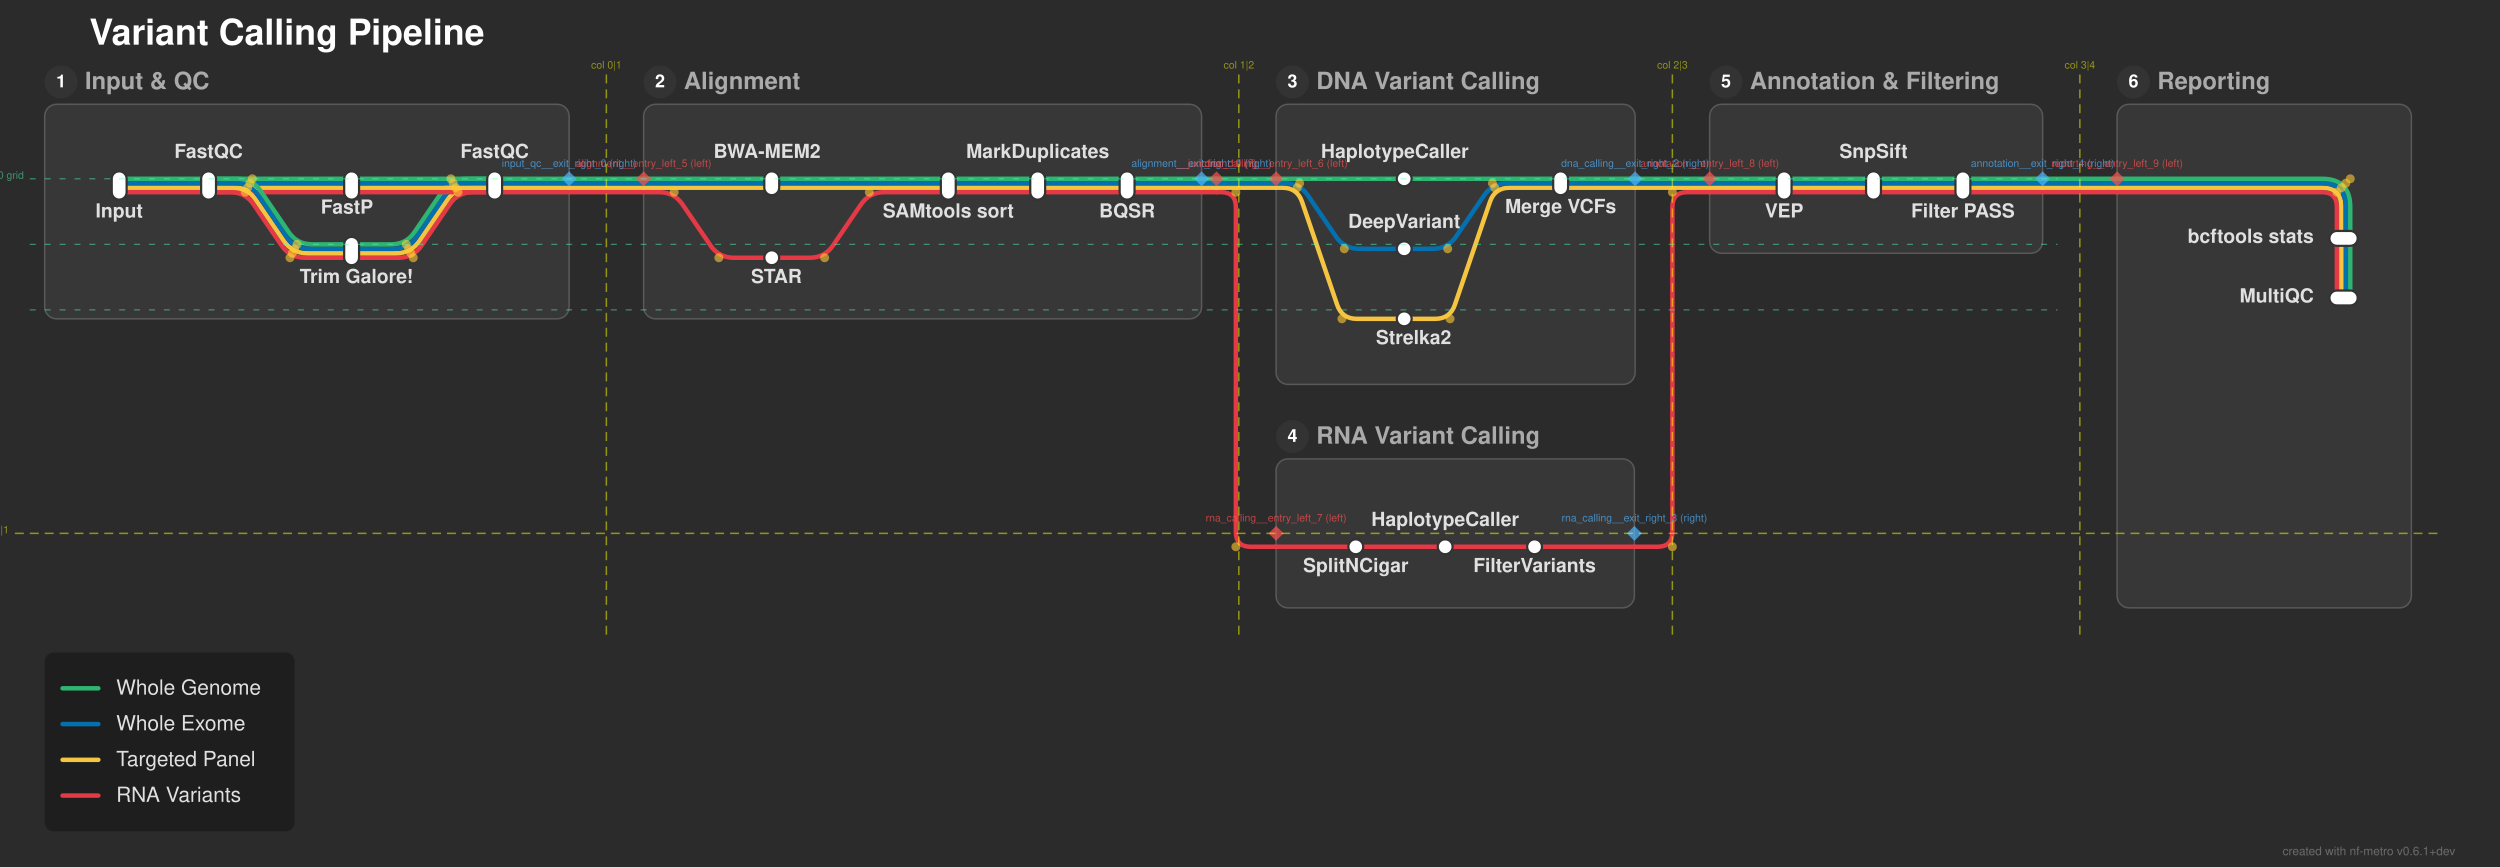
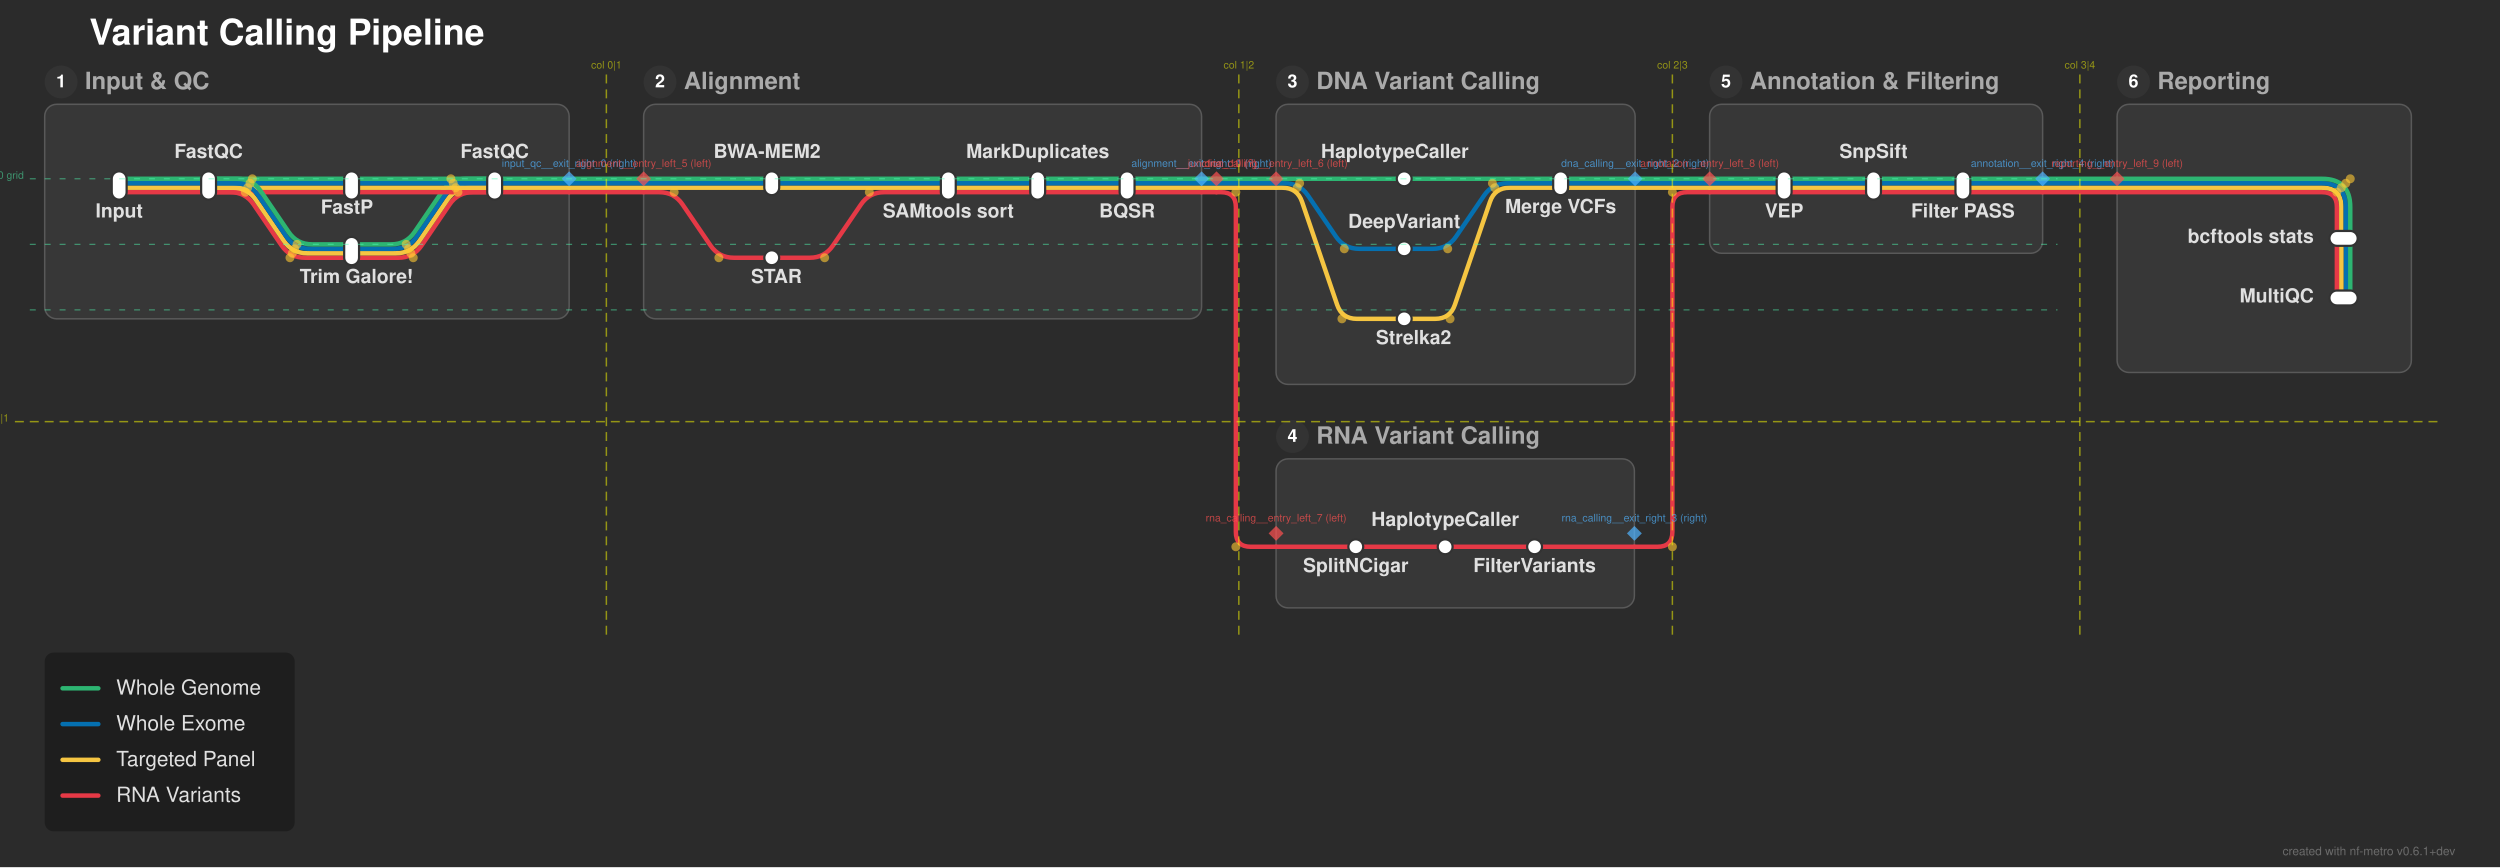
<svg xmlns="http://www.w3.org/2000/svg" width="1678" height="582" viewBox="0 0 1678 582">
  <defs>
</defs>
  <rect x="0" y="0" width="1678" height="582" fill="#2b2b2b" />
  <text x="60.0" y="30.0" font-size="24.0" fill="#ffffff" font-family="'Helvetica Neue', Helvetica, Arial, sans-serif" font-weight="bold" class="nf-metro-title">Variant Calling Pipeline</text>
  <rect x="30.0" y="70.0" width="352.0" height="144.0" rx="8" ry="8" fill="#373737" stroke="#595959" stroke-width="1.0" />
  <circle cx="41.0" cy="55.0" r="11" fill="#333333" class="nf-metro-section-num-circle" />
  <text x="41.0" y="55.0" font-size="12" fill="#ffffff" font-family="'Helvetica Neue', Helvetica, Arial, sans-serif" font-weight="bold" text-anchor="middle" dy="0.3em">1</text>
  <text x="57.0" y="55.0" font-size="16.0" fill="#aaaaaa" font-family="'Helvetica Neue', Helvetica, Arial, sans-serif" font-weight="bold" dy="0.3em" class="nf-metro-section-label">Input &amp; QC</text>
  <rect x="432.0" y="70.0" width="374.5" height="144.0" rx="8" ry="8" fill="#373737" stroke="#595959" stroke-width="1.0" />
  <circle cx="443.0" cy="55.0" r="11" fill="#333333" class="nf-metro-section-num-circle" />
  <text x="443.0" y="55.0" font-size="12" fill="#ffffff" font-family="'Helvetica Neue', Helvetica, Arial, sans-serif" font-weight="bold" text-anchor="middle" dy="0.3em">2</text>
  <text x="459.0" y="55.0" font-size="16.0" fill="#aaaaaa" font-family="'Helvetica Neue', Helvetica, Arial, sans-serif" font-weight="bold" dy="0.3em" class="nf-metro-section-label">Alignment</text>
  <rect x="856.5" y="70.0" width="241.0" height="188.0" rx="8" ry="8" fill="#373737" stroke="#595959" stroke-width="1.0" />
  <circle cx="867.5" cy="55.0" r="11" fill="#333333" class="nf-metro-section-num-circle" />
  <text x="867.5" y="55.0" font-size="12" fill="#ffffff" font-family="'Helvetica Neue', Helvetica, Arial, sans-serif" font-weight="bold" text-anchor="middle" dy="0.3em">3</text>
  <text x="883.5" y="55.0" font-size="16.0" fill="#aaaaaa" font-family="'Helvetica Neue', Helvetica, Arial, sans-serif" font-weight="bold" dy="0.3em" class="nf-metro-section-label">DNA Variant Calling</text>
  <rect x="856.5" y="308.0" width="240.5" height="100.0" rx="8" ry="8" fill="#373737" stroke="#595959" stroke-width="1.0" />
  <circle cx="867.5" cy="293.0" r="11" fill="#333333" class="nf-metro-section-num-circle" />
  <text x="867.5" y="293.0" font-size="12" fill="#ffffff" font-family="'Helvetica Neue', Helvetica, Arial, sans-serif" font-weight="bold" text-anchor="middle" dy="0.3em">4</text>
  <text x="883.5" y="293.0" font-size="16.0" fill="#aaaaaa" font-family="'Helvetica Neue', Helvetica, Arial, sans-serif" font-weight="bold" dy="0.3em" class="nf-metro-section-label">RNA Variant Calling</text>
  <rect x="1147.5" y="70.0" width="223.5" height="100.0" rx="8" ry="8" fill="#373737" stroke="#595959" stroke-width="1.0" />
  <circle cx="1158.5" cy="55.0" r="11" fill="#333333" class="nf-metro-section-num-circle" />
  <text x="1158.5" y="55.0" font-size="12" fill="#ffffff" font-family="'Helvetica Neue', Helvetica, Arial, sans-serif" font-weight="bold" text-anchor="middle" dy="0.3em">5</text>
  <text x="1174.5" y="55.0" font-size="16.0" fill="#aaaaaa" font-family="'Helvetica Neue', Helvetica, Arial, sans-serif" font-weight="bold" dy="0.3em" class="nf-metro-section-label">Annotation &amp; Filtering</text>
-   <rect x="1421.0" y="70.0" width="197.5" height="338.0" rx="8" ry="8" fill="#373737" stroke="#595959" stroke-width="1.0" />
+   <rect x="1421.0" y="70.0" width="197.5" height="180.0" rx="8" ry="8" fill="#373737" stroke="#595959" stroke-width="1.0" />
  <circle cx="1432.0" cy="55.0" r="11" fill="#333333" class="nf-metro-section-num-circle" />
  <text x="1432.0" y="55.0" font-size="12" fill="#ffffff" font-family="'Helvetica Neue', Helvetica, Arial, sans-serif" font-weight="bold" text-anchor="middle" dy="0.3em">6</text>
  <text x="1448.0" y="55.0" font-size="16.0" fill="#aaaaaa" font-family="'Helvetica Neue', Helvetica, Arial, sans-serif" font-weight="bold" dy="0.3em" class="nf-metro-section-label">Reporting</text>
  <path d="M910.0,367.0 L970.0,367.0" stroke="#e63946" stroke-width="3.0" stroke-linecap="round" />
  <path d="M970.0,367.0 L1030.0,367.0" stroke="#e63946" stroke-width="3.0" stroke-linecap="round" />
  <path d="M856.5,367.0 L910.0,367.0" stroke="#e63946" stroke-width="3.0" stroke-linecap="round" />
  <path d="M1030.0,367.0 L1097.0,367.0" stroke="#e63946" stroke-width="3.0" stroke-linecap="round" />
  <path d="M1097.0,367.0 L1112.5,367.0 Q1122.5,367.0,1122.5,357.0 L1122.5,139.0 Q1122.5,129.0,1132.5,129.0 L1147.5,129.0" stroke="#e63946" stroke-width="3.0" fill="none" stroke-linecap="round" stroke-linejoin="round" />
  <path d="M942.5,214.0 L963.293,214.0 Q973.293,214.0,976.519,204.535 L1000.066,135.465 Q1003.293,126.0,1013.293,126.0 L1047.5,126.0" stroke="#f5c542" stroke-width="3.0" fill="none" stroke-linecap="round" stroke-linejoin="round" />
  <path d="M236.0,173.0 L267.378,173.0 Q277.378,173.0,283.012,164.738 L301.745,137.262 Q307.378,129.0,317.378,129.0 L332.0,129.0" stroke="#e63946" stroke-width="3.0" fill="none" stroke-linecap="round" stroke-linejoin="round" />
  <path d="M518.0,173.0 L543.5,173.0 Q553.5,173.0,559.133,164.738 L577.867,137.262 Q583.5,129.0,593.5,129.0 L636.5,129.0" stroke="#e63946" stroke-width="3.0" fill="none" stroke-linecap="round" stroke-linejoin="round" />
  <path d="M236.0,170.0 L265.793,170.0 Q275.793,170.0,281.426,161.738 L300.159,134.262 Q305.793,126.0,315.793,126.0 L332.0,126.0" stroke="#f5c542" stroke-width="3.0" fill="none" stroke-linecap="round" stroke-linejoin="round" />
  <path d="M236.0,167.0 L264.207,167.0 Q274.207,167.0,279.841,158.738 L298.574,131.262 Q304.207,123.0,314.207,123.0 L332.0,123.0" stroke="#0570b0" stroke-width="3.0" fill="none" stroke-linecap="round" stroke-linejoin="round" />
  <path d="M942.5,167.0 L961.707,167.0 Q971.707,167.0,977.341,158.738 L996.074,131.262 Q1001.707,123.0,1011.707,123.0 L1047.5,123.0" stroke="#0570b0" stroke-width="3.0" fill="none" stroke-linecap="round" stroke-linejoin="round" />
  <path d="M236.0,164.0 L262.622,164.0 Q272.622,164.0,278.255,155.738 L296.988,128.262 Q302.622,120.0,312.622,120.0 L332.0,120.0" stroke="#2db572" stroke-width="3.0" fill="none" stroke-linecap="round" stroke-linejoin="round" />
  <path d="M1577.5,160.0 L1577.5,200.0" stroke="#2db572" stroke-width="3.0" stroke-linecap="round" />
  <path d="M1574.5,160.0 L1574.5,200.0" stroke="#0570b0" stroke-width="3.0" stroke-linecap="round" />
  <path d="M1571.5,160.0 L1571.5,200.0" stroke="#f5c542" stroke-width="3.0" stroke-linecap="round" />
  <path d="M1568.5,160.0 L1568.5,200.0" stroke="#e63946" stroke-width="3.0" stroke-linecap="round" />
  <path d="M80.0,129.0 L140.0,129.0" stroke="#e63946" stroke-width="3.0" stroke-linecap="round" />
  <path d="M140.0,129.0 L236.0,129.0" stroke="#e63946" stroke-width="3.0" stroke-linecap="round" />
  <path d="M140.0,129.0 L154.622,129.0 Q164.622,129.0,170.255,137.262 L188.988,164.738 Q194.622,173.0,204.622,173.0 L236.0,173.0" stroke="#e63946" stroke-width="3.0" fill="none" stroke-linecap="round" stroke-linejoin="round" />
  <path d="M236.0,129.0 L332.0,129.0" stroke="#e63946" stroke-width="3.0" stroke-linecap="round" />
  <path d="M636.5,129.0 L696.5,129.0" stroke="#e63946" stroke-width="3.0" stroke-linecap="round" />
  <path d="M696.5,129.0 L756.5,129.0" stroke="#e63946" stroke-width="3.0" stroke-linecap="round" />
  <path d="M1197.5,129.0 L1257.5,129.0" stroke="#e63946" stroke-width="3.0" stroke-linecap="round" />
  <path d="M1257.5,129.0 L1317.5,129.0" stroke="#e63946" stroke-width="3.0" stroke-linecap="round" />
  <path d="M332.0,129.0 L382.0,129.0" stroke="#e63946" stroke-width="3.0" stroke-linecap="round" />
  <path d="M432.0,129.0 L442.5,129.0 Q452.5,129.0,458.133,137.262 L476.867,164.738 Q482.5,173.0,492.5,173.0 L518.0,173.0" stroke="#e63946" stroke-width="3.0" fill="none" stroke-linecap="round" stroke-linejoin="round" />
  <path d="M756.5,129.0 L806.5,129.0" stroke="#e63946" stroke-width="3.0" stroke-linecap="round" />
  <path d="M1147.5,129.0 L1197.5,129.0" stroke="#e63946" stroke-width="3.0" stroke-linecap="round" />
  <path d="M1317.5,129.0 L1371.0,129.0" stroke="#e63946" stroke-width="3.0" stroke-linecap="round" />
  <path d="M1421.0,129.0 L1558.5,129.0 Q1568.5,129.0,1568.5,139.0 L1568.5,160.0" stroke="#e63946" stroke-width="3.0" fill="none" stroke-linecap="round" stroke-linejoin="round" />
  <path d="M382.0,129.0 L432.0,129.0" stroke="#e63946" stroke-width="3.0" stroke-linecap="round" />
  <path d="M806.5,129.0 L816.5,129.0" stroke="#e63946" stroke-width="3.0" stroke-linecap="round" />
  <path d="M816.5,129.0 L819.5,129.0 Q829.5,129.0,829.5,139.0 L829.5,357.0 Q829.5,367.0,839.5,367.0 L856.5,367.0" stroke="#e63946" stroke-width="3.0" fill="none" stroke-linecap="round" stroke-linejoin="round" />
  <path d="M1371.0,129.0 L1421.0,129.0" stroke="#e63946" stroke-width="3.0" stroke-linecap="round" />
  <path d="M80.0,126.0 L140.0,126.0" stroke="#f5c542" stroke-width="3.0" stroke-linecap="round" />
  <path d="M140.0,126.0 L236.0,126.0" stroke="#f5c542" stroke-width="3.0" stroke-linecap="round" />
  <path d="M140.0,126.0 L156.207,126.0 Q166.207,126.0,171.841,134.262 L190.574,161.738 Q196.207,170.0,206.207,170.0 L236.0,170.0" stroke="#f5c542" stroke-width="3.0" fill="none" stroke-linecap="round" stroke-linejoin="round" />
  <path d="M236.0,126.0 L332.0,126.0" stroke="#f5c542" stroke-width="3.0" stroke-linecap="round" />
  <path d="M518.0,126.0 L636.5,126.0" stroke="#f5c542" stroke-width="3.0" stroke-linecap="round" />
  <path d="M636.5,126.0 L696.5,126.0" stroke="#f5c542" stroke-width="3.0" stroke-linecap="round" />
  <path d="M696.5,126.0 L756.5,126.0" stroke="#f5c542" stroke-width="3.0" stroke-linecap="round" />
  <path d="M1197.5,126.0 L1257.5,126.0" stroke="#f5c542" stroke-width="3.0" stroke-linecap="round" />
  <path d="M1257.5,126.0 L1317.5,126.0" stroke="#f5c542" stroke-width="3.0" stroke-linecap="round" />
  <path d="M332.0,126.0 L382.0,126.0" stroke="#f5c542" stroke-width="3.0" stroke-linecap="round" />
  <path d="M432.0,126.0 L518.0,126.0" stroke="#f5c542" stroke-width="3.0" stroke-linecap="round" />
  <path d="M756.5,126.0 L806.5,126.0" stroke="#f5c542" stroke-width="3.0" stroke-linecap="round" />
  <path d="M856.5,126.0 L860.707,126.0 Q870.707,126.0,873.934,135.465 L897.481,204.535 Q900.707,214.0,910.707,214.0 L942.5,214.0" stroke="#f5c542" stroke-width="3.0" fill="none" stroke-linecap="round" stroke-linejoin="round" />
  <path d="M1047.5,126.0 L1097.5,126.0" stroke="#f5c542" stroke-width="3.0" stroke-linecap="round" />
  <path d="M1147.5,126.0 L1197.5,126.0" stroke="#f5c542" stroke-width="3.0" stroke-linecap="round" />
  <path d="M1317.5,126.0 L1371.0,126.0" stroke="#f5c542" stroke-width="3.0" stroke-linecap="round" />
  <path d="M1421.0,126.0 L1558.5,126.0 Q1571.5,126.0,1571.5,139.0 L1571.5,160.0" stroke="#f5c542" stroke-width="3.0" fill="none" stroke-linecap="round" stroke-linejoin="round" />
  <path d="M382.0,126.0 L432.0,126.0" stroke="#f5c542" stroke-width="3.0" stroke-linecap="round" />
  <path d="M806.5,126.0 L816.5,126.0" stroke="#f5c542" stroke-width="3.0" stroke-linecap="round" />
  <path d="M816.5,126.0 L856.5,126.0" stroke="#f5c542" stroke-width="3.0" stroke-linecap="round" />
  <path d="M1097.5,126.0 L1147.5,126.0" stroke="#f5c542" stroke-width="3.0" stroke-linecap="round" />
  <path d="M1371.0,126.0 L1421.0,126.0" stroke="#f5c542" stroke-width="3.0" stroke-linecap="round" />
  <path d="M80.0,123.0 L140.0,123.0" stroke="#0570b0" stroke-width="3.0" stroke-linecap="round" />
  <path d="M140.0,123.0 L236.0,123.0" stroke="#0570b0" stroke-width="3.0" stroke-linecap="round" />
  <path d="M140.0,123.0 L157.793,123.0 Q167.793,123.0,173.426,131.262 L192.159,158.738 Q197.793,167.0,207.793,167.0 L236.0,167.0" stroke="#0570b0" stroke-width="3.0" fill="none" stroke-linecap="round" stroke-linejoin="round" />
  <path d="M236.0,123.0 L332.0,123.0" stroke="#0570b0" stroke-width="3.0" stroke-linecap="round" />
  <path d="M518.0,123.0 L636.5,123.0" stroke="#0570b0" stroke-width="3.0" stroke-linecap="round" />
  <path d="M636.5,123.0 L696.5,123.0" stroke="#0570b0" stroke-width="3.0" stroke-linecap="round" />
  <path d="M696.5,123.0 L756.5,123.0" stroke="#0570b0" stroke-width="3.0" stroke-linecap="round" />
  <path d="M1197.5,123.0 L1257.5,123.0" stroke="#0570b0" stroke-width="3.0" stroke-linecap="round" />
  <path d="M1257.5,123.0 L1317.5,123.0" stroke="#0570b0" stroke-width="3.0" stroke-linecap="round" />
  <path d="M332.0,123.0 L382.0,123.0" stroke="#0570b0" stroke-width="3.0" stroke-linecap="round" />
  <path d="M432.0,123.0 L518.0,123.0" stroke="#0570b0" stroke-width="3.0" stroke-linecap="round" />
  <path d="M756.5,123.0 L806.5,123.0" stroke="#0570b0" stroke-width="3.0" stroke-linecap="round" />
  <path d="M856.5,123.0 L862.293,123.0 Q872.293,123.0,877.926,131.262 L896.659,158.738 Q902.293,167.0,912.293,167.0 L942.5,167.0" stroke="#0570b0" stroke-width="3.0" fill="none" stroke-linecap="round" stroke-linejoin="round" />
  <path d="M1047.5,123.0 L1097.5,123.0" stroke="#0570b0" stroke-width="3.0" stroke-linecap="round" />
  <path d="M1147.5,123.0 L1197.5,123.0" stroke="#0570b0" stroke-width="3.0" stroke-linecap="round" />
  <path d="M1317.5,123.0 L1371.0,123.0" stroke="#0570b0" stroke-width="3.0" stroke-linecap="round" />
  <path d="M1421.0,123.0 L1558.5,123.0 Q1574.5,123.0,1574.5,139.0 L1574.5,160.0" stroke="#0570b0" stroke-width="3.0" fill="none" stroke-linecap="round" stroke-linejoin="round" />
  <path d="M382.0,123.0 L432.0,123.0" stroke="#0570b0" stroke-width="3.0" stroke-linecap="round" />
  <path d="M806.5,123.0 L816.5,123.0" stroke="#0570b0" stroke-width="3.0" stroke-linecap="round" />
  <path d="M816.5,123.0 L856.5,123.0" stroke="#0570b0" stroke-width="3.0" stroke-linecap="round" />
  <path d="M1097.5,123.0 L1147.5,123.0" stroke="#0570b0" stroke-width="3.0" stroke-linecap="round" />
  <path d="M1371.0,123.0 L1421.0,123.0" stroke="#0570b0" stroke-width="3.0" stroke-linecap="round" />
  <path d="M80.0,120.0 L140.0,120.0" stroke="#2db572" stroke-width="3.0" stroke-linecap="round" />
  <path d="M140.0,120.0 L236.0,120.0" stroke="#2db572" stroke-width="3.0" stroke-linecap="round" />
  <path d="M140.0,120.0 L159.378,120.0 Q169.378,120.0,175.012,128.262 L193.745,155.738 Q199.378,164.0,209.378,164.0 L236.0,164.0" stroke="#2db572" stroke-width="3.0" fill="none" stroke-linecap="round" stroke-linejoin="round" />
  <path d="M236.0,120.0 L332.0,120.0" stroke="#2db572" stroke-width="3.0" stroke-linecap="round" />
  <path d="M518.0,120.0 L636.5,120.0" stroke="#2db572" stroke-width="3.0" stroke-linecap="round" />
  <path d="M636.5,120.0 L696.5,120.0" stroke="#2db572" stroke-width="3.0" stroke-linecap="round" />
  <path d="M696.5,120.0 L756.5,120.0" stroke="#2db572" stroke-width="3.0" stroke-linecap="round" />
  <path d="M942.5,120.0 L1047.5,120.0" stroke="#2db572" stroke-width="3.0" stroke-linecap="round" />
  <path d="M1197.5,120.0 L1257.5,120.0" stroke="#2db572" stroke-width="3.0" stroke-linecap="round" />
  <path d="M1257.5,120.0 L1317.5,120.0" stroke="#2db572" stroke-width="3.0" stroke-linecap="round" />
  <path d="M332.0,120.0 L382.0,120.0" stroke="#2db572" stroke-width="3.0" stroke-linecap="round" />
  <path d="M432.0,120.0 L518.0,120.0" stroke="#2db572" stroke-width="3.0" stroke-linecap="round" />
  <path d="M756.5,120.0 L806.5,120.0" stroke="#2db572" stroke-width="3.0" stroke-linecap="round" />
  <path d="M856.5,120.0 L942.5,120.0" stroke="#2db572" stroke-width="3.0" stroke-linecap="round" />
  <path d="M1047.5,120.0 L1097.5,120.0" stroke="#2db572" stroke-width="3.0" stroke-linecap="round" />
  <path d="M1147.5,120.0 L1197.5,120.0" stroke="#2db572" stroke-width="3.0" stroke-linecap="round" />
  <path d="M1317.5,120.0 L1371.0,120.0" stroke="#2db572" stroke-width="3.0" stroke-linecap="round" />
  <path d="M1421.0,120.0 L1558.5,120.0 Q1577.5,120.0,1577.5,139.0 L1577.5,160.0" stroke="#2db572" stroke-width="3.0" fill="none" stroke-linecap="round" stroke-linejoin="round" />
  <path d="M382.0,120.0 L432.0,120.0" stroke="#2db572" stroke-width="3.0" stroke-linecap="round" />
  <path d="M806.5,120.0 L816.5,120.0" stroke="#2db572" stroke-width="3.0" stroke-linecap="round" />
  <path d="M816.5,120.0 L856.5,120.0" stroke="#2db572" stroke-width="3.0" stroke-linecap="round" />
  <path d="M1097.5,120.0 L1147.5,120.0" stroke="#2db572" stroke-width="3.0" stroke-linecap="round" />
  <path d="M1371.0,120.0 L1421.0,120.0" stroke="#2db572" stroke-width="3.0" stroke-linecap="round" />
  <rect x="75.0" y="115.0" width="10.0" height="19.0" rx="5.0" ry="5.0" fill="#ffffff" stroke="#333333" stroke-width="1.5" />
  <rect x="135.0" y="115.0" width="10.0" height="19.0" rx="5.0" ry="5.0" fill="#ffffff" stroke="#333333" stroke-width="1.5" />
  <rect x="231.0" y="115.0" width="10.0" height="19.0" rx="5.0" ry="5.0" fill="#ffffff" stroke="#333333" stroke-width="1.5" />
  <rect x="231.0" y="159.0" width="10.0" height="19.0" rx="5.0" ry="5.0" fill="#ffffff" stroke="#333333" stroke-width="1.5" />
  <rect x="327.0" y="115.0" width="10.0" height="19.0" rx="5.0" ry="5.0" fill="#ffffff" stroke="#333333" stroke-width="1.5" />
  <rect x="513.0" y="115.0" width="10.0" height="16.0" rx="5.0" ry="5.0" fill="#ffffff" stroke="#333333" stroke-width="1.5" />
  <rect x="513.0" y="168.0" width="10.0" height="10.0" rx="5.0" ry="5.0" fill="#ffffff" stroke="#333333" stroke-width="1.5" />
  <rect x="631.5" y="115.0" width="10.0" height="19.0" rx="5.0" ry="5.0" fill="#ffffff" stroke="#333333" stroke-width="1.5" />
  <rect x="691.5" y="115.0" width="10.0" height="19.0" rx="5.0" ry="5.0" fill="#ffffff" stroke="#333333" stroke-width="1.5" />
  <rect x="751.5" y="115.0" width="10.0" height="19.0" rx="5.0" ry="5.0" fill="#ffffff" stroke="#333333" stroke-width="1.5" />
  <rect x="937.5" y="115.0" width="10.0" height="10.0" rx="5.0" ry="5.0" fill="#ffffff" stroke="#333333" stroke-width="1.5" />
  <rect x="937.5" y="162.0" width="10.0" height="10.0" rx="5.0" ry="5.0" fill="#ffffff" stroke="#333333" stroke-width="1.5" />
  <rect x="937.5" y="209.0" width="10.0" height="10.0" rx="5.0" ry="5.0" fill="#ffffff" stroke="#333333" stroke-width="1.5" />
  <rect x="1042.5" y="115.0" width="10.0" height="16.0" rx="5.0" ry="5.0" fill="#ffffff" stroke="#333333" stroke-width="1.5" />
  <rect x="905.0" y="362.0" width="10.0" height="10.0" rx="5.0" ry="5.0" fill="#ffffff" stroke="#333333" stroke-width="1.5" />
  <rect x="965.0" y="362.0" width="10.0" height="10.0" rx="5.0" ry="5.0" fill="#ffffff" stroke="#333333" stroke-width="1.5" />
  <rect x="1025.0" y="362.0" width="10.0" height="10.0" rx="5.0" ry="5.0" fill="#ffffff" stroke="#333333" stroke-width="1.5" />
  <rect x="1192.5" y="115.0" width="10.0" height="19.0" rx="5.0" ry="5.0" fill="#ffffff" stroke="#333333" stroke-width="1.5" />
  <rect x="1252.5" y="115.0" width="10.0" height="19.0" rx="5.0" ry="5.0" fill="#ffffff" stroke="#333333" stroke-width="1.5" />
  <rect x="1312.5" y="115.0" width="10.0" height="19.0" rx="5.0" ry="5.0" fill="#ffffff" stroke="#333333" stroke-width="1.5" />
  <rect x="1563.5" y="155.0" width="19.0" height="10.0" rx="5.0" ry="5.0" fill="#ffffff" stroke="#333333" stroke-width="1.5" />
  <rect x="1563.5" y="195.0" width="19.0" height="10.0" rx="5.0" ry="5.0" fill="#ffffff" stroke="#333333" stroke-width="1.5" />
  <text x="80.0" y="140.0" font-size="13.0" fill="#e0e0e0" font-family="'Helvetica Neue', Helvetica, Arial, sans-serif" font-weight="bold" text-anchor="middle" dominant-baseline="hanging">Input</text>
  <text x="514.85" y="106.0" font-size="13.0" fill="#e0e0e0" font-family="'Helvetica Neue', Helvetica, Arial, sans-serif" font-weight="bold" text-anchor="middle" dominant-baseline="auto">BWA-MEM2</text>
  <text x="936.2" y="106.0" font-size="13.0" fill="#e0e0e0" font-family="'Helvetica Neue', Helvetica, Arial, sans-serif" font-weight="bold" text-anchor="middle" dominant-baseline="auto">HaplotypeCaller</text>
  <text x="1197.5" y="140.0" font-size="13.0" fill="#e0e0e0" font-family="'Helvetica Neue', Helvetica, Arial, sans-serif" font-weight="bold" text-anchor="middle" dominant-baseline="hanging">VEP</text>
  <text x="1553.0" y="160.0" font-size="13.0" fill="#e0e0e0" font-family="'Helvetica Neue', Helvetica, Arial, sans-serif" font-weight="bold" text-anchor="end" dominant-baseline="central">bcftools stats</text>
  <text x="521.15" y="184.0" font-size="13.0" fill="#e0e0e0" font-family="'Helvetica Neue', Helvetica, Arial, sans-serif" font-weight="bold" text-anchor="middle" dominant-baseline="hanging">STAR</text>
  <text x="942.5" y="153.0" font-size="13.0" fill="#e0e0e0" font-family="'Helvetica Neue', Helvetica, Arial, sans-serif" font-weight="bold" text-anchor="middle" dominant-baseline="auto">DeepVariant</text>
  <text x="948.8" y="225.0" font-size="13.0" fill="#e0e0e0" font-family="'Helvetica Neue', Helvetica, Arial, sans-serif" font-weight="bold" text-anchor="middle" dominant-baseline="hanging">Strelka2</text>
  <text x="910.0" y="378.0" font-size="13.0" fill="#e0e0e0" font-family="'Helvetica Neue', Helvetica, Arial, sans-serif" font-weight="bold" text-anchor="middle" dominant-baseline="hanging">SplitNCigar</text>
  <text x="140.0" y="106.0" font-size="13.0" fill="#e0e0e0" font-family="'Helvetica Neue', Helvetica, Arial, sans-serif" font-weight="bold" text-anchor="middle" dominant-baseline="auto">FastQC</text>
  <text x="636.5" y="140.0" font-size="13.0" fill="#e0e0e0" font-family="'Helvetica Neue', Helvetica, Arial, sans-serif" font-weight="bold" text-anchor="middle" dominant-baseline="hanging">SAMtools sort</text>
  <text x="1047.5" y="137.0" font-size="13.0" fill="#e0e0e0" font-family="'Helvetica Neue', Helvetica, Arial, sans-serif" font-weight="bold" text-anchor="middle" dominant-baseline="hanging">Merge VCFs</text>
  <text x="1257.5" y="106.0" font-size="13.0" fill="#e0e0e0" font-family="'Helvetica Neue', Helvetica, Arial, sans-serif" font-weight="bold" text-anchor="middle" dominant-baseline="auto">SnpSift</text>
  <text x="1553.0" y="200.0" font-size="13.0" fill="#e0e0e0" font-family="'Helvetica Neue', Helvetica, Arial, sans-serif" font-weight="bold" text-anchor="end" dominant-baseline="central">MultiQC</text>
  <text x="970.0" y="353.0" font-size="13.0" fill="#e0e0e0" font-family="'Helvetica Neue', Helvetica, Arial, sans-serif" font-weight="bold" text-anchor="middle" dominant-baseline="auto">HaplotypeCaller</text>
  <text x="232.85" y="137.4" font-size="13.0" fill="#e0e0e0" font-family="'Helvetica Neue', Helvetica, Arial, sans-serif" font-weight="bold" text-anchor="middle" dominant-baseline="hanging">FastP</text>
  <text x="696.5" y="106.0" font-size="13.0" fill="#e0e0e0" font-family="'Helvetica Neue', Helvetica, Arial, sans-serif" font-weight="bold" text-anchor="middle" dominant-baseline="auto">MarkDuplicates</text>
  <text x="1317.5" y="140.0" font-size="13.0" fill="#e0e0e0" font-family="'Helvetica Neue', Helvetica, Arial, sans-serif" font-weight="bold" text-anchor="middle" dominant-baseline="hanging">Filter PASS</text>
  <text x="239.15" y="184.0" font-size="13.0" fill="#e0e0e0" font-family="'Helvetica Neue', Helvetica, Arial, sans-serif" font-weight="bold" text-anchor="middle" dominant-baseline="hanging">Trim Galore!</text>
  <text x="1030.0" y="378.0" font-size="13.0" fill="#e0e0e0" font-family="'Helvetica Neue', Helvetica, Arial, sans-serif" font-weight="bold" text-anchor="middle" dominant-baseline="hanging">FilterVariants</text>
  <text x="332.0" y="106.0" font-size="13.0" fill="#e0e0e0" font-family="'Helvetica Neue', Helvetica, Arial, sans-serif" font-weight="bold" text-anchor="middle" dominant-baseline="auto">FastQC</text>
  <text x="756.5" y="140.0" font-size="13.0" fill="#e0e0e0" font-family="'Helvetica Neue', Helvetica, Arial, sans-serif" font-weight="bold" text-anchor="middle" dominant-baseline="hanging">BQSR</text>
  <circle cx="169.378" cy="120.0" r="3.0" fill="rgba(255, 200, 50, 0.6)" />
  <circle cx="199.378" cy="164.0" r="3.0" fill="rgba(255, 200, 50, 0.6)" />
  <circle cx="167.793" cy="123.0" r="3.0" fill="rgba(255, 200, 50, 0.6)" />
  <circle cx="197.793" cy="167.0" r="3.0" fill="rgba(255, 200, 50, 0.6)" />
  <circle cx="166.207" cy="126.0" r="3.0" fill="rgba(255, 200, 50, 0.6)" />
  <circle cx="196.207" cy="170.0" r="3.0" fill="rgba(255, 200, 50, 0.6)" />
  <circle cx="164.622" cy="129.0" r="3.0" fill="rgba(255, 200, 50, 0.6)" />
  <circle cx="194.622" cy="173.0" r="3.0" fill="rgba(255, 200, 50, 0.6)" />
  <circle cx="272.622" cy="164.0" r="3.0" fill="rgba(255, 200, 50, 0.6)" />
  <circle cx="302.622" cy="120.0" r="3.0" fill="rgba(255, 200, 50, 0.6)" />
  <circle cx="274.207" cy="167.0" r="3.0" fill="rgba(255, 200, 50, 0.6)" />
  <circle cx="304.207" cy="123.0" r="3.0" fill="rgba(255, 200, 50, 0.6)" />
  <circle cx="275.793" cy="170.0" r="3.0" fill="rgba(255, 200, 50, 0.6)" />
  <circle cx="305.793" cy="126.0" r="3.0" fill="rgba(255, 200, 50, 0.6)" />
  <circle cx="277.378" cy="173.0" r="3.0" fill="rgba(255, 200, 50, 0.6)" />
  <circle cx="307.378" cy="129.0" r="3.0" fill="rgba(255, 200, 50, 0.6)" />
  <circle cx="553.5" cy="173.0" r="3.0" fill="rgba(255, 200, 50, 0.6)" />
  <circle cx="583.5" cy="129.0" r="3.0" fill="rgba(255, 200, 50, 0.6)" />
  <circle cx="971.707" cy="167.0" r="3.0" fill="rgba(255, 200, 50, 0.6)" />
  <circle cx="1001.707" cy="123.0" r="3.0" fill="rgba(255, 200, 50, 0.6)" />
  <circle cx="973.293" cy="214.0" r="3.0" fill="rgba(255, 200, 50, 0.6)" />
  <circle cx="1003.293" cy="126.0" r="3.0" fill="rgba(255, 200, 50, 0.6)" />
  <circle cx="452.5" cy="129.0" r="3.0" fill="rgba(255, 200, 50, 0.6)" />
  <circle cx="482.5" cy="173.0" r="3.0" fill="rgba(255, 200, 50, 0.6)" />
  <circle cx="872.293" cy="123.0" r="3.0" fill="rgba(255, 200, 50, 0.6)" />
  <circle cx="902.293" cy="167.0" r="3.0" fill="rgba(255, 200, 50, 0.6)" />
  <circle cx="870.707" cy="126.0" r="3.0" fill="rgba(255, 200, 50, 0.6)" />
  <circle cx="900.707" cy="214.0" r="3.0" fill="rgba(255, 200, 50, 0.6)" />
  <circle cx="1577.5" cy="120.0" r="3.0" fill="rgba(255, 200, 50, 0.6)" />
  <circle cx="1574.5" cy="123.0" r="3.0" fill="rgba(255, 200, 50, 0.6)" />
  <circle cx="1571.5" cy="126.0" r="3.0" fill="rgba(255, 200, 50, 0.6)" />
  <circle cx="1568.5" cy="129.0" r="3.0" fill="rgba(255, 200, 50, 0.6)" />
  <circle cx="829.5" cy="129.0" r="3.0" fill="rgba(255, 200, 50, 0.6)" />
  <circle cx="829.5" cy="367.0" r="3.0" fill="rgba(255, 200, 50, 0.6)" />
  <circle cx="1122.5" cy="367.0" r="3.0" fill="rgba(255, 200, 50, 0.6)" />
  <circle cx="1122.5" cy="129.0" r="3.0" fill="rgba(255, 200, 50, 0.6)" />
  <path d="M382.0,115.0 L387.0,120.0 L382.0,125.0 L377.0,120.0 Z" fill="rgba(80, 180, 255, 0.7)" stroke="none" />
  <text x="382.0" y="112.0" font-size="7" fill="rgba(80, 180, 255, 0.7)" font-family="'Helvetica Neue', Helvetica, Arial, sans-serif" text-anchor="middle" dominant-baseline="auto">input_qc__exit_right_0 (right)</text>
  <path d="M806.5,115.0 L811.5,120.0 L806.5,125.0 L801.5,120.0 Z" fill="rgba(80, 180, 255, 0.7)" stroke="none" />
  <text x="806.5" y="112.0" font-size="7" fill="rgba(80, 180, 255, 0.7)" font-family="'Helvetica Neue', Helvetica, Arial, sans-serif" text-anchor="middle" dominant-baseline="auto">alignment__exit_right_1 (right)</text>
  <path d="M1097.5,115.0 L1102.5,120.0 L1097.5,125.0 L1092.5,120.0 Z" fill="rgba(80, 180, 255, 0.7)" stroke="none" />
  <text x="1097.5" y="112.0" font-size="7" fill="rgba(80, 180, 255, 0.7)" font-family="'Helvetica Neue', Helvetica, Arial, sans-serif" text-anchor="middle" dominant-baseline="auto">dna_calling__exit_right_2 (right)</text>
  <path d="M1097.0,353.0 L1102.0,358.0 L1097.0,363.0 L1092.0,358.0 Z" fill="rgba(80, 180, 255, 0.7)" stroke="none" />
  <text x="1097.0" y="350.0" font-size="7" fill="rgba(80, 180, 255, 0.7)" font-family="'Helvetica Neue', Helvetica, Arial, sans-serif" text-anchor="middle" dominant-baseline="auto">rna_calling__exit_right_3 (right)</text>
  <path d="M1371.0,115.0 L1376.0,120.0 L1371.0,125.0 L1366.0,120.0 Z" fill="rgba(80, 180, 255, 0.7)" stroke="none" />
  <text x="1371.0" y="112.0" font-size="7" fill="rgba(80, 180, 255, 0.7)" font-family="'Helvetica Neue', Helvetica, Arial, sans-serif" text-anchor="middle" dominant-baseline="auto">annotation__exit_right_4 (right)</text>
  <path d="M432.0,115.0 L437.0,120.0 L432.0,125.0 L427.0,120.0 Z" fill="rgba(255, 80, 80, 0.7)" stroke="none" />
  <text x="432.0" y="112.0" font-size="7" fill="rgba(255, 80, 80, 0.7)" font-family="'Helvetica Neue', Helvetica, Arial, sans-serif" text-anchor="middle" dominant-baseline="auto">alignment__entry_left_5 (left)</text>
  <path d="M856.5,115.0 L861.5,120.0 L856.5,125.0 L851.5,120.0 Z" fill="rgba(255, 80, 80, 0.7)" stroke="none" />
  <text x="856.5" y="112.0" font-size="7" fill="rgba(255, 80, 80, 0.7)" font-family="'Helvetica Neue', Helvetica, Arial, sans-serif" text-anchor="middle" dominant-baseline="auto">dna_calling__entry_left_6 (left)</text>
  <path d="M856.5,353.0 L861.5,358.0 L856.5,363.0 L851.5,358.0 Z" fill="rgba(255, 80, 80, 0.7)" stroke="none" />
  <text x="856.5" y="350.0" font-size="7" fill="rgba(255, 80, 80, 0.7)" font-family="'Helvetica Neue', Helvetica, Arial, sans-serif" text-anchor="middle" dominant-baseline="auto">rna_calling__entry_left_7 (left)</text>
  <path d="M1147.5,115.0 L1152.5,120.0 L1147.5,125.0 L1142.5,120.0 Z" fill="rgba(255, 80, 80, 0.7)" stroke="none" />
  <text x="1147.5" y="112.0" font-size="7" fill="rgba(255, 80, 80, 0.7)" font-family="'Helvetica Neue', Helvetica, Arial, sans-serif" text-anchor="middle" dominant-baseline="auto">annotation__entry_left_8 (left)</text>
  <path d="M1421.0,115.0 L1426.0,120.0 L1421.0,125.0 L1416.0,120.0 Z" fill="rgba(255, 80, 80, 0.7)" stroke="none" />
  <text x="1421.0" y="112.0" font-size="7" fill="rgba(255, 80, 80, 0.7)" font-family="'Helvetica Neue', Helvetica, Arial, sans-serif" text-anchor="middle" dominant-baseline="auto">reporting__entry_left_9 (left)</text>
  <path d="M816.5,115.0 L821.5,120.0 L816.5,125.0 L811.5,120.0 Z" fill="rgba(255, 80, 80, 0.7)" stroke="none" />
  <text x="816.5" y="112.0" font-size="7" fill="rgba(255, 80, 80, 0.7)" font-family="'Helvetica Neue', Helvetica, Arial, sans-serif" text-anchor="middle" dominant-baseline="auto">__junction_10 (?)</text>
  <path d="M407.0,50.0 L407.0,428.0" stroke="rgba(255, 255, 0, 0.5)" stroke-width="1" stroke-dasharray="6,4" />
  <text x="407.0" y="46.0" font-size="7" fill="rgba(255, 255, 0, 0.5)" font-family="'Helvetica Neue', Helvetica, Arial, sans-serif" text-anchor="middle">col 0|1</text>
  <path d="M831.5,50.0 L831.5,428.0" stroke="rgba(255, 255, 0, 0.5)" stroke-width="1" stroke-dasharray="6,4" />
  <text x="831.5" y="46.0" font-size="7" fill="rgba(255, 255, 0, 0.5)" font-family="'Helvetica Neue', Helvetica, Arial, sans-serif" text-anchor="middle">col 1|2</text>
  <path d="M1122.5,50.0 L1122.5,428.0" stroke="rgba(255, 255, 0, 0.5)" stroke-width="1" stroke-dasharray="6,4" />
  <text x="1122.5" y="46.0" font-size="7" fill="rgba(255, 255, 0, 0.5)" font-family="'Helvetica Neue', Helvetica, Arial, sans-serif" text-anchor="middle">col 2|3</text>
  <path d="M1396.0,50.0 L1396.0,428.0" stroke="rgba(255, 255, 0, 0.5)" stroke-width="1" stroke-dasharray="6,4" />
  <text x="1396.0" y="46.0" font-size="7" fill="rgba(255, 255, 0, 0.5)" font-family="'Helvetica Neue', Helvetica, Arial, sans-serif" text-anchor="middle">col 3|4</text>
-   <path d="M10.0,358.0 L1638.5,358.0" stroke="rgba(255, 255, 0, 0.5)" stroke-width="1" stroke-dasharray="6,4" />
-   <text x="6.0" y="358.0" font-size="7" fill="rgba(255, 255, 0, 0.5)" font-family="'Helvetica Neue', Helvetica, Arial, sans-serif" text-anchor="end">row 0|1</text>
+   <path d="M10.0,283.0 L1638.5,283.0" stroke="rgba(255, 255, 0, 0.5)" stroke-width="1" stroke-dasharray="6,4" />
+   <text x="6.0" y="283.0" font-size="7" fill="rgba(255, 255, 0, 0.5)" font-family="'Helvetica Neue', Helvetica, Arial, sans-serif" text-anchor="end">row 0|1</text>
  <path d="M20.0,120.0 L1381.0,120.0" stroke="rgba(80, 255, 180, 0.5)" stroke-width="0.75" stroke-dasharray="4,6" />
  <text x="16.0" y="120.0" font-size="7" fill="rgba(80, 255, 180, 0.5)" font-family="'Helvetica Neue', Helvetica, Arial, sans-serif" text-anchor="end">row 0 grid</text>
  <path d="M20.0,164.0 L1381.0,164.0" stroke="rgba(80, 255, 180, 0.5)" stroke-width="0.75" stroke-dasharray="4,6" />
  <path d="M20.0,208.0 L1381.0,208.0" stroke="rgba(80, 255, 180, 0.5)" stroke-width="0.75" stroke-dasharray="4,6" />
  <rect x="30.0" y="438.0" width="167.8" height="120.0" rx="6" ry="6" fill="rgba(0, 0, 0, 0.3)" />
  <path d="M42.0,462.0 L66.0,462.0" stroke="#2db572" stroke-width="3.0" stroke-linecap="round" />
  <text x="78.0" y="462.0" font-size="14.0" fill="#e0e0e0" font-family="'Helvetica Neue', Helvetica, Arial, sans-serif" dy="0.3em">Whole Genome</text>
  <path d="M42.0,486.0 L66.0,486.0" stroke="#0570b0" stroke-width="3.0" stroke-linecap="round" />
  <text x="78.0" y="486.0" font-size="14.0" fill="#e0e0e0" font-family="'Helvetica Neue', Helvetica, Arial, sans-serif" dy="0.3em">Whole Exome</text>
  <path d="M42.0,510.0 L66.0,510.0" stroke="#f5c542" stroke-width="3.0" stroke-linecap="round" />
  <text x="78.0" y="510.0" font-size="14.0" fill="#e0e0e0" font-family="'Helvetica Neue', Helvetica, Arial, sans-serif" dy="0.3em">Targeted Panel</text>
  <path d="M42.0,534.0 L66.0,534.0" stroke="#e63946" stroke-width="3.0" stroke-linecap="round" />
  <text x="78.0" y="534.0" font-size="14.0" fill="#e0e0e0" font-family="'Helvetica Neue', Helvetica, Arial, sans-serif" dy="0.3em">RNA Variants</text>
  <text x="1648.0" y="574.0" font-size="8" fill="rgba(150, 150, 150, 0.6)" font-family="'Helvetica Neue', Helvetica, Arial, sans-serif" text-anchor="end">created with nf-metro v0.6.1+dev</text>
</svg>
